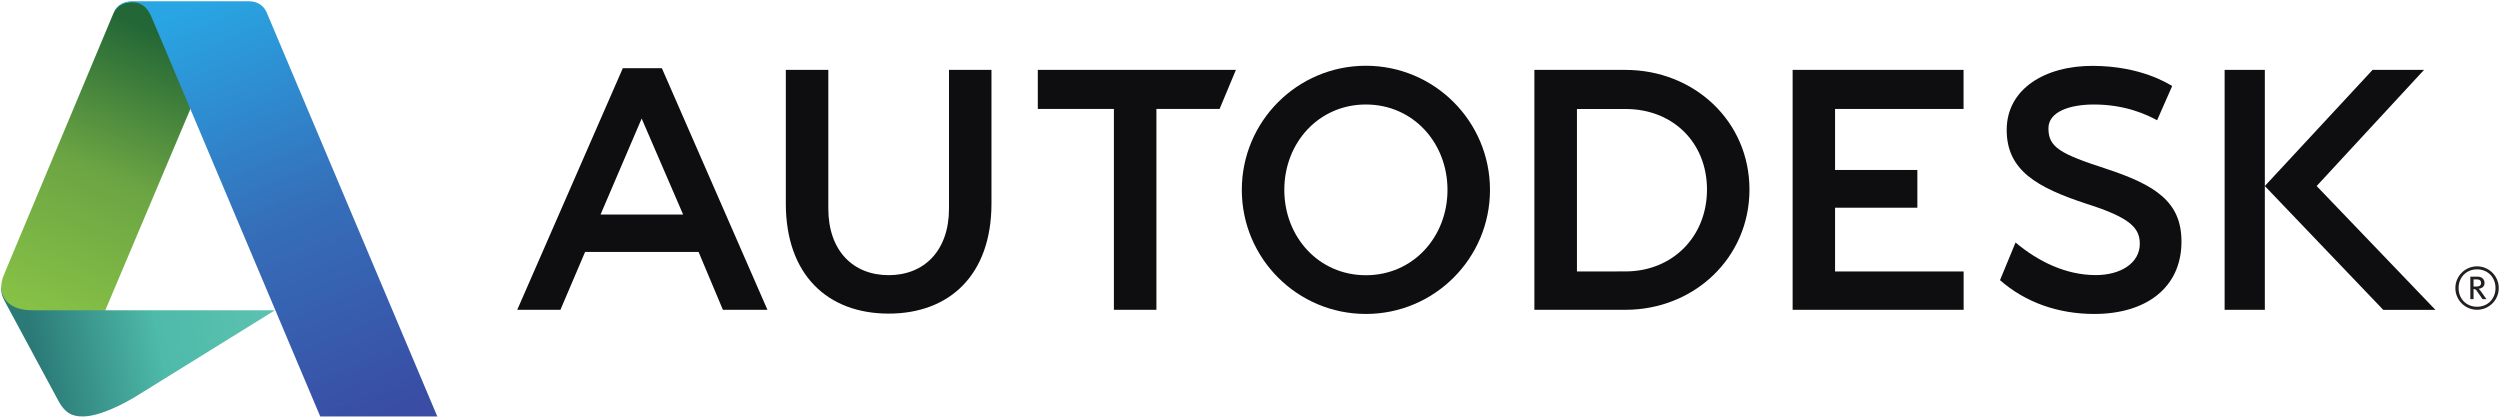
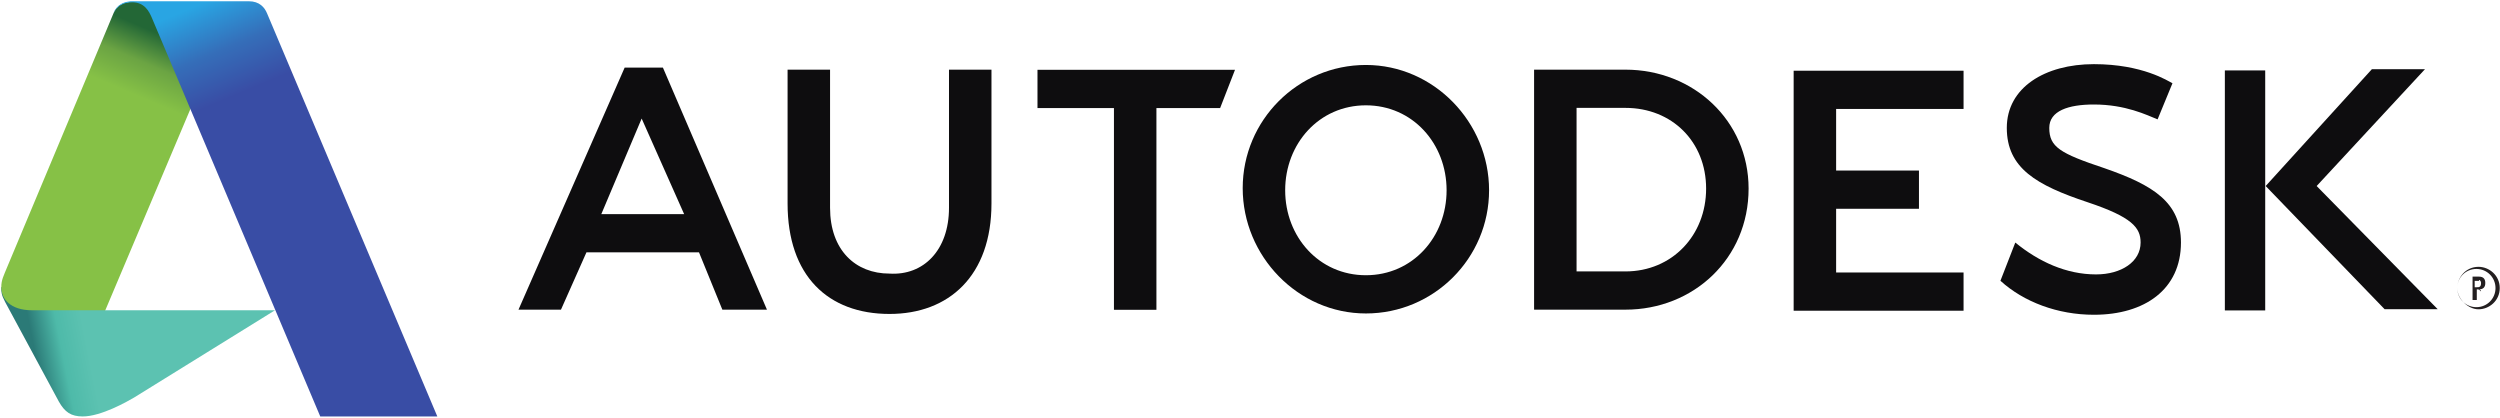
- <svg xmlns="http://www.w3.org/2000/svg" xmlns:xlink="http://www.w3.org/1999/xlink" width="1000" height="167.086" id="svg4843" version="1.1">
-   <defs id="defs4845">
-     <linearGradient id="linearGradient5803">
-       <stop style="stop-color:#29a5e3;stop-opacity:1" offset="0" id="stop5805" />
-       <stop id="stop5811" offset="0.515" style="stop-color:#356eb9;stop-opacity:1" />
-       <stop style="stop-color:#394da5;stop-opacity:1" offset="1" id="stop5807" />
-     </linearGradient>
-     <linearGradient id="linearGradient5793">
-       <stop style="stop-color:#2b7a77;stop-opacity:1" offset="0" id="stop5795" />
-       <stop id="stop5801" offset="0.51" style="stop-color:#4ebaa9;stop-opacity:1" />
-       <stop style="stop-color:#5cc2b1;stop-opacity:1" offset="1" id="stop5797" />
-     </linearGradient>
-     <linearGradient id="linearGradient5783">
-       <stop style="stop-color:#236736;stop-opacity:1" offset="0" id="stop5785" />
-       <stop id="stop5791" offset="0.493" style="stop-color:#6ba443;stop-opacity:1" />
-       <stop style="stop-color:#86c146;stop-opacity:1" offset="1" id="stop5787" />
-     </linearGradient>
-     <clipPath id="clipPath3627" clipPathUnits="userSpaceOnUse">
-       <path id="path3629" d="m 637.5,36 117.711,0 0,19.516 -117.711,0 0,-19.516 z" />
-     </clipPath>
-     <clipPath id="clipPath3737" clipPathUnits="userSpaceOnUse">
-       <path id="path3739" d="m 637.5,36 117.711,0 0,19.516 -117.711,0 0,-19.516 z" />
-     </clipPath>
-     <linearGradient id="linearGradient4508" spreadMethod="pad" gradientTransform="matrix(7.991539,-19.54316,-19.54316,-7.991539,646.5019,55.49744)" gradientUnits="userSpaceOnUse" y2="0" x2="1" y1="0" x1="0">
-       <stop id="stop4510" offset="0" style="stop-opacity:1;stop-color:#267271" />
-       <stop style="stop-color:#338681;stop-opacity:1" offset="0.1" id="stop4512" />
-       <stop style="stop-color:#39938c;stop-opacity:1" offset="0.2" id="stop4514" />
-       <stop style="stop-color:#45a89c;stop-opacity:1" offset="0.3" id="stop4516" />
-       <stop style="stop-color:#4cb4a5;stop-opacity:1" offset="0.4" id="stop4518" />
-       <stop style="stop-color:#4ebaa9;stop-opacity:1" offset="0.501" id="stop4520" />
-       <stop style="stop-color:#4fbcab;stop-opacity:1" offset="0.598" id="stop4522" />
-       <stop style="stop-color:#50bdab;stop-opacity:1" offset="0.7" id="stop4524" />
-       <stop style="stop-color:#50bdab;stop-opacity:1" offset="0.803" id="stop4526" />
-       <stop style="stop-color:#50bdab;stop-opacity:1" offset="0.9" id="stop4528" />
-       <stop id="stop4530" offset="1" style="stop-opacity:1;stop-color:#50bdab" />
-     </linearGradient>
-     <linearGradient x1="0" y1="0" x2="1" y2="0" gradientUnits="userSpaceOnUse" gradientTransform="matrix(7.991539,-19.54316,-19.54316,-7.991539,646.5019,55.49744)" spreadMethod="pad" id="linearGradient4534">
-       <stop style="stop-opacity:1;stop-color:#86c146" offset="0" id="stop4536" />
-       <stop id="stop4538" offset="0.1" style="stop-color:#83be45;stop-opacity:1" />
-       <stop id="stop4540" offset="0.2" style="stop-color:#7bb544;stop-opacity:1" />
-       <stop id="stop4542" offset="0.3" style="stop-color:#74af44;stop-opacity:1" />
-       <stop id="stop4544" offset="0.4" style="stop-color:#6ca643;stop-opacity:1" />
-       <stop id="stop4546" offset="0.501" style="stop-color:#5f9841;stop-opacity:1" />
-       <stop id="stop4548" offset="0.598" style="stop-color:#55903f;stop-opacity:1" />
-       <stop id="stop4550" offset="0.7" style="stop-color:#4a853d;stop-opacity:1" />
-       <stop id="stop4552" offset="0.803" style="stop-color:#37773b;stop-opacity:1" />
-       <stop id="stop4554" offset="0.9" style="stop-color:#327239;stop-opacity:1" />
-       <stop style="stop-opacity:1;stop-color:#1f6435" offset="1" id="stop4556" />
-     </linearGradient>
-     <linearGradient xlink:href="#linearGradient4482" id="linearGradient4620" gradientUnits="userSpaceOnUse" x1="1007.893" y1="114.862" x2="1410.125" y2="1065.362" />
-     <linearGradient x1="0" y1="0" x2="1" y2="0" gradientUnits="userSpaceOnUse" gradientTransform="matrix(7.991539,-19.54316,-19.54316,-7.991539,646.5019,55.49744)" spreadMethod="pad" id="linearGradient4482">
-       <stop style="stop-opacity:1;stop-color:#29a5e3" offset="0" id="stop4484" />
-       <stop id="stop4486" offset="0.1" style="stop-color:#2197d9;stop-opacity:1" />
-       <stop id="stop4488" offset="0.2" style="stop-color:#218cd1;stop-opacity:1" />
-       <stop id="stop4490" offset="0.3" style="stop-color:#2f82ca;stop-opacity:1" />
-       <stop id="stop4492" offset="0.4" style="stop-color:#3378c2;stop-opacity:1" />
-       <stop id="stop4494" offset="0.501" style="stop-color:#356fba;stop-opacity:1" />
-       <stop id="stop4496" offset="0.598" style="stop-color:#3667b5;stop-opacity:1" />
-       <stop id="stop4498" offset="0.7" style="stop-color:#3660b0;stop-opacity:1" />
-       <stop id="stop4500" offset="0.803" style="stop-color:#3958ab;stop-opacity:1" />
-       <stop id="stop4502" offset="0.9" style="stop-color:#3a51a7;stop-opacity:1" />
-       <stop style="stop-opacity:1;stop-color:#394da5" offset="1" id="stop4504" />
-     </linearGradient>
-     <linearGradient xlink:href="#linearGradient5783" id="linearGradient5789" x1="908.368" y1="189.12" x2="637.568" y2="825.089" gradientUnits="userSpaceOnUse" />
-     <linearGradient xlink:href="#linearGradient5793" id="linearGradient5799" x1="627.311" y1="939.974" x2="1173.013" y2="831.243" gradientUnits="userSpaceOnUse" />
-     <linearGradient xlink:href="#linearGradient5803" id="linearGradient5809" x1="1012.995" y1="117.317" x2="1410.989" y2="1065.116" gradientUnits="userSpaceOnUse" />
-   </defs>
+ <svg xmlns="http://www.w3.org/2000/svg" xmlns:xlink="http://www.w3.org/1999/xlink" version="1.1" id="svg4843" x="0px" y="0px" viewBox="0 0 1000 167.1" style="enable-background:new 0 0 1000 167.1;" xml:space="preserve">
+   <style type="text/css">
+ 	.st0{clip-path:url(#SVGID_2_);}
+ 	.st1{fill:#231F20;}
+ 	.st2{fill:#0E0D0F;}
+ 	.st3{clip-path:url(#SVGID_4_);}
+ 	.st4{fill:url(#path4460_1_);}
+ 	.st5{fill:url(#path4458_1_);}
+ 	.st6{fill:url(#path4456_1_);}
+ </style>
  <g id="layer1" transform="translate(322.8572,-405.9621)">
    <g id="g4585" transform="matrix(0.2176095,0,0,-0.2176095,-730.4032,512.5069)">
-       <g transform="matrix(39.03999,0,0,39.03999,-62459.022,-2751.335)" id="g4558">
+       <g id="g4558" transform="matrix(39.03999,0,0,39.03999,-62459.022,-2751.335)">
        <g id="g3623" transform="translate(1010.286,27.42857)">
-           <g clip-path="url(#clipPath3627)" id="g3625">
-             <g transform="translate(755.0571,42.0247)" id="g3631">
-               <path id="path3633" style="fill:#231f20;fill-opacity:1;fill-rule:nonzero;stroke:none" d="m 0,0 c 0,-0.511 -0.369,-0.88 -0.869,-0.88 -0.498,0 -0.869,0.369 -0.869,0.88 0,0.511 0.371,0.881 0.869,0.881 C -0.369,0.881 0,0.511 0,0 m 0.153,0 c 0,0.565 -0.457,1.023 -1.022,1.023 -0.562,0 -1.021,-0.458 -1.021,-1.023 0,-0.565 0.459,-1.022 1.021,-1.022 0.565,0 1.022,0.457 1.022,1.022" />
-             </g>
-             <g transform="translate(754.3766,42.2633)" id="g3635">
-               <path id="path3637" style="fill:#231f20;fill-opacity:1;fill-rule:nonzero;stroke:none" d="m 0,0 c 0,-0.151 -0.125,-0.167 -0.246,-0.167 l -0.107,0 0,0.335 0.158,0 C -0.052,0.168 0,0.099 0,0 m 0.254,-0.76 -0.247,0.347 c -0.044,0.062 -0.075,0.104 -0.123,0.14 0.178,0.023 0.281,0.12 0.281,0.273 0,0.157 -0.11,0.299 -0.324,0.299 l -0.346,0 0,-1.059 0.152,0 0,0.474 c 0.083,0 0.115,-0.026 0.166,-0.103 l 0.256,-0.371 0.185,0 z" />
+           <g>
+             <defs>
+               <rect id="SVGID_1_" x="196.4" y="-37.1" width="1000" height="165.8" />
+             </defs>
+             <clipPath id="SVGID_2_">
+               <use xlink:href="#SVGID_1_" style="overflow:visible;" />
+             </clipPath>
+             <g id="g3625" class="st0">
+               <g id="g3631" transform="translate(755.0571,42.0247)">
+                 <path id="path3633" class="st1" d="M0,0c0-0.5-0.4-0.9-0.9-0.9c-0.5,0-0.9,0.4-0.9,0.9         s0.4,0.9,0.9,0.9C-0.4,0.9,0,0.5,0,0 M0.2,0c0,0.6-0.5,1-1,1c-0.6,0-1-0.5-1-1s0.5-1,1-1C-0.3-1,0.2-0.6,0.2,0" />
+               </g>
+               <g id="g3635" transform="translate(754.3766,42.2633)">
+                 <path id="path3637" class="st1" d="M0,0c0-0.2-0.1-0.2-0.2-0.2h-0.1v0.3h0.2         C-0.1,0.2,0,0.1,0,0 M0.3-0.8L0-0.4c0,0.1-0.1,0.1-0.1,0.1c0.2,0,0.3,0.1,0.3,0.3c0,0.2-0.1,0.3-0.3,0.3h-0.3v-1.1h0.2v0.5         c0.1,0,0.1,0,0.2-0.1l0.3-0.4H0.3z" />
+               </g>
            </g>
          </g>
        </g>
-         <g transform="translate(1678.057,77.43447)" id="g3719">
-           <path id="path3721" style="fill:#0e0d0f;fill-opacity:1;fill-rule:nonzero;stroke:none" d="m 0,0 -1.936,-4.52 3.889,0 L 0,0 z m 5.922,-9.005 -2.097,0 -1.146,2.726 -5.342,0 -1.162,-2.726 -2.033,0 4.971,11.377 1.838,0 4.971,-11.377 z" />
+         <g id="g3719" transform="translate(1678.057,77.43447)">
+           <path id="path3721" class="st2" d="M0,0l-1.9-4.5H2L0,0z M5.9-9H3.8L2.7-6.3h-5.3L-3.8-9h-2      l5,11.4H1C1,2.4,5.9-9,5.9-9z" />
        </g>
-         <g transform="translate(1702.294,68.42917)" id="g3723">
-           <path id="path3725" style="fill:#0e0d0f;fill-opacity:1;fill-rule:nonzero;stroke:none" d="m 0,0 -2.002,0 0,9.457 -3.583,0 0,1.84 9.328,0 L 2.974,9.457 0,9.457 0,0 z" />
+         <g id="g3723" transform="translate(1702.294,68.42917)">
+           <path id="path3725" class="st2" d="M0,0h-2v9.5h-3.6v1.8h9.3L3,9.5H0V0z" />
        </g>
-         <g transform="translate(1740.297,77.88637)" id="g3727">
-           <path id="path3729" style="fill:#0e0d0f;fill-opacity:1;fill-rule:nonzero;stroke:none" d="m 0,0 -6.05,0 0,-2.873 3.875,0 0,-1.777 -3.875,0 0,-3.002 6.053,0 0,-1.805 -8.051,0 0,11.297 L 0,1.84 0,0 z" />
+         <g id="g3727" transform="translate(1740.297,77.88637)">
+           <path id="path3729" class="st2" d="M0,0H-6v-2.9h3.9v-1.8H-6v-3H0v-1.8H-8V1.8l8,0V0z" />
        </g>
-         <path id="path3731" style="fill:#0e0d0f;fill-opacity:1;fill-rule:nonzero;stroke:none" d="m 1754.482,68.429 -1.893,0 0,11.297 1.893,0 0,-11.297 z" />
+         <path id="path3731" class="st2" d="M1754.5,68.4h-1.9v11.3h1.9V68.4z" />
        <g id="g3733" transform="translate(1010.286,27.42857)">
-           <g clip-path="url(#clipPath3737)" id="g3735">
-             <g transform="translate(736.1471,50.6673)" id="g3741">
-               <path id="path3743" style="fill:#0e0d0f;fill-opacity:1;fill-rule:nonzero;stroke:none" d="M 0,0 C -1.154,0 -2.135,-0.349 -2.14,-1.115 -2.146,-2.012 -1.583,-2.323 0.542,-3.014 2.89,-3.786 4.137,-4.571 4.124,-6.481 4.112,-8.634 2.448,-9.862 0.018,-9.862 c -1.72,0 -3.262,0.558 -4.438,1.592 l 0.732,1.772 c 1.067,-0.894 2.36,-1.528 3.757,-1.534 1.223,-0.006 2.093,0.589 2.093,1.47 0,0.737 -0.426,1.227 -2.487,1.88 -2.364,0.775 -3.792,1.583 -3.78,3.508 0.014,1.915 1.81,3.004 4.068,2.993 C 2.222,1.808 3.494,0.982 3.687,0.87 L 2.977,-0.741 C 2.516,-0.492 1.505,0 0,0" />
-             </g>
-             <g transform="translate(746.6359,46.8288)" id="g3745">
-               <path id="path3747" style="fill:#0e0d0f;fill-opacity:1;fill-rule:nonzero;stroke:none" d="m 0,0 5.057,5.469 -2.423,0 L -2.44,0 3.136,-5.83 5.592,-5.83 0,0 z" />
-             </g>
-             <g transform="translate(701.8704,42.6286)" id="g3749">
-               <path id="path3751" style="fill:#0e0d0f;fill-opacity:1;fill-rule:nonzero;stroke:none" d="m 0,0 c -2.22,0 -3.841,1.799 -3.841,4.019 0,2.22 1.621,4.02 3.841,4.02 2.22,0 3.842,-1.8 3.842,-4.02 C 3.842,1.799 2.22,0 0,0 m 0,9.863 c -3.227,0 -5.842,-2.617 -5.842,-5.844 0,-3.227 2.615,-5.842 5.842,-5.842 3.226,0 5.843,2.615 5.843,5.842 0,3.227 -2.617,5.844 -5.843,5.844" />
-             </g>
-             <g transform="translate(714.0898,42.8078)" id="g3753">
-               <path id="path3755" style="fill:#0e0d0f;fill-opacity:1;fill-rule:nonzero;stroke:none" d="m 0,0 -2.282,-0.002 0,7.65 2.291,0 C 2.228,7.648 3.841,6.075 3.841,3.856 3.841,1.637 2.218,0 0,0 m 0,9.489 -4.286,0 0,-11.297 L 0,-1.807 c 3.225,0 5.841,2.437 5.841,5.663 0,3.227 -2.616,5.633 -5.841,5.633" />
-             </g>
-             <g transform="translate(684.2415,46.0058)" id="g3757">
-               <path id="path3759" style="fill:#0e0d0f;fill-opacity:1;fill-rule:nonzero;stroke:none" d="m 0,0 c 0,-3.368 -1.976,-5.184 -4.842,-5.184 -2.865,0 -4.841,1.816 -4.841,5.184 l 0,6.291 2.001,0 0,-6.529 c 0,-1.976 1.16,-3.136 2.84,-3.136 1.682,0 2.842,1.16 2.842,3.136 l 0,6.529 2,0 L 0,0 z" />
+           <g>
+             <defs>
+               <rect id="SVGID_3_" x="196.4" y="-37.1" width="1000" height="165.8" />
+             </defs>
+             <clipPath id="SVGID_4_">
+               <use xlink:href="#SVGID_3_" style="overflow:visible;" />
+             </clipPath>
+             <g id="g3735" class="st3">
+               <g id="g3741" transform="translate(736.1471,50.6673)">
+                 <path id="path3743" class="st2" d="M0,0c-1.2,0-2.1-0.3-2.1-1.1C-2.1-2-1.6-2.3,0.5-3         c2.3-0.8,3.6-1.6,3.6-3.5c0-2.2-1.7-3.4-4.1-3.4c-1.7,0-3.3,0.6-4.4,1.6l0.7,1.8C-2.6-7.4-1.3-8,0.1-8c1.2,0,2.1,0.6,2.1,1.5         c0,0.7-0.4,1.2-2.5,1.9c-2.4,0.8-3.8,1.6-3.8,3.5c0,1.9,1.8,3,4.1,3c2.3,0,3.5-0.8,3.7-0.9L3-0.7C2.5-0.5,1.5,0,0,0" />
+               </g>
+               <g id="g3745" transform="translate(746.6359,46.8288)">
+                 <path id="path3747" class="st2" d="M0,0l5.1,5.5H2.6L-2.4,0l5.6-5.8h2.5L0,0z" />
+               </g>
+               <g id="g3749" transform="translate(701.8704,42.6286)">
+                 <path id="path3751" class="st2" d="M0,0c-2.2,0-3.8,1.8-3.8,4S-2.2,8,0,8s3.8-1.8,3.8-4         S2.2,0,0,0 M0,9.9c-3.2,0-5.8-2.6-5.8-5.8S-3.2-1.8,0-1.8c3.2,0,5.8,2.6,5.8,5.8S3.2,9.9,0,9.9" />
+               </g>
+               <g id="g3753" transform="translate(714.0898,42.8078)">
+                 <path id="path3755" class="st2" d="M0,0l-2.3,0v7.7H0c2.2,0,3.8-1.6,3.8-3.8S2.2,0,0,0          M0,9.5h-4.3V-1.8l4.3,0c3.2,0,5.8,2.4,5.8,5.7C5.8,7.1,3.2,9.5,0,9.5" />
+               </g>
+               <g id="g3757" transform="translate(684.2415,46.0058)">
+                 <path id="path3759" class="st2" d="M0,0c0-3.4-2-5.2-4.8-5.2c-2.9,0-4.8,1.8-4.8,5.2v6.3h2         v-6.5c0-2,1.2-3.1,2.8-3.1C-3.2-3.4-2-2.2-2-0.2v6.5h2L0,0z" />
+               </g>
            </g>
          </g>
        </g>
      </g>
-       <path transform="matrix(0.8,0,0,-0.8,1438.273,578.8067)" id="path4460" d="m 733.244,1068.398 c -27.149,0 -41.257,-10.241 -54.801,-34.03 L 554.732,805.041 c -8.525,-16.435 -8.661,-21.908 -8.661,-33.75 l 194.429,8.571 44.5,44.5 390,0 -323.82,200.6 c -15.784,9.335 -75.815,43.437 -117.935,43.437 z" style="fill:url(#linearGradient5799);stroke:none;fill-opacity:1" />
-       <path transform="matrix(0.8,0,0,-0.8,1438.273,578.8067)" id="path4458" d="m 785.179,824.362 -168.179,0 c -50.796,0 -70.929,-26.568 -70.929,-53.071 0,-16.77 5.396,-25.916 12.858,-44.554 l 245.089,-585.089 2.634,-5.134 3.393,-5.268 7.054,-6.875 10.357,-5.536 15,-3.304 25.804,0.67 170.312,63.304 -57.589,181.607 z" style="fill:url(#linearGradient5789);stroke:none;fill-opacity:1" />
-       <path transform="matrix(0.8,0,0,-0.8,1438.273,578.8067)" id="path4456" d="M 1279,1068.362 892.143,152.541 c -6.663,-15.594 -17.347,-35.714 -45,-35.714 -24.708,0 -36.478,11.964 -43.125,24.822 3.437,-9.273 13.838,-27.286 43.982,-27.286 l 267,0 c 24.605,0 36.409,14.488 41.788,27.753 L 1548,1068.362 z" style="fill:url(#linearGradient5809);stroke:none;fill-opacity:1;fill-rule:evenodd" />
+       <linearGradient id="path4460_1_" gradientUnits="userSpaceOnUse" x1="511.324" y1="10734.315" x2="1057.027" y2="10625.584" gradientTransform="matrix(0.1741 0 0 -0.1741 1848.546 1708.412)">
+         <stop offset="0" style="stop-color:#2B7A77" />
+         <stop offset="0.51" style="stop-color:#4EBAA9" />
+         <stop offset="1" style="stop-color:#5CC2B1" />
+       </linearGradient>
+       <path id="path4460" class="st4" d="M2024.9-275.9    c-21.7,0-33,8.2-43.8,27.2l-99,183.5c-6.8,13.1-6.9,17.5-6.9,27l155.5-6.9l35.6-35.6h312l-259.1-160.5    C2106.6-248.6,2058.6-275.9,2024.9-275.9z" />
+       <linearGradient id="path4458_1_" gradientUnits="userSpaceOnUse" x1="1861.853" y1="7376.624" x2="1591.053" y2="8012.593" gradientTransform="matrix(0.1741 0 0 -0.1741 1848.546 1708.412)">
+         <stop offset="0" style="stop-color:#236736" />
+         <stop offset="0.493" style="stop-color:#6BA443" />
+         <stop offset="1" style="stop-color:#86C146" />
+       </linearGradient>
+       <path id="path4458" class="st5" d="M2066.4-80.7h-134.5    c-40.6,0-56.7,21.3-56.7,42.5c0,13.4,4.3,20.7,10.3,35.6l196.1,468.1l2.1,4.1l2.7,4.2l5.6,5.5l8.3,4.4l12,2.6l20.6-0.5l136.3-50.6    l-46.1-145.3L2066.4-80.7z" />
+       <linearGradient id="path4456_1_" gradientUnits="userSpaceOnUse" x1="2135.243" y1="7096.355" x2="2533.237" y2="8044.154" gradientTransform="matrix(0.1741 0 0 -0.1741 1848.546 1708.412)">
+         <stop offset="0" style="stop-color:#29A5E3" />
+         <stop offset="0.515" style="stop-color:#356EB9" />
+         <stop offset="1" style="stop-color:#394DA5" />
+       </linearGradient>
+       <path id="path4456" class="st6" d="M2461.5-275.9L2152,456.8    c-5.3,12.5-13.9,28.6-36,28.6c-19.8,0-29.2-9.6-34.5-19.9c2.7,7.4,11.1,21.8,35.2,21.8h213.6c19.7,0,29.1-11.6,33.4-22.2l313-741    H2461.5z" />
    </g>
  </g>
</svg>
